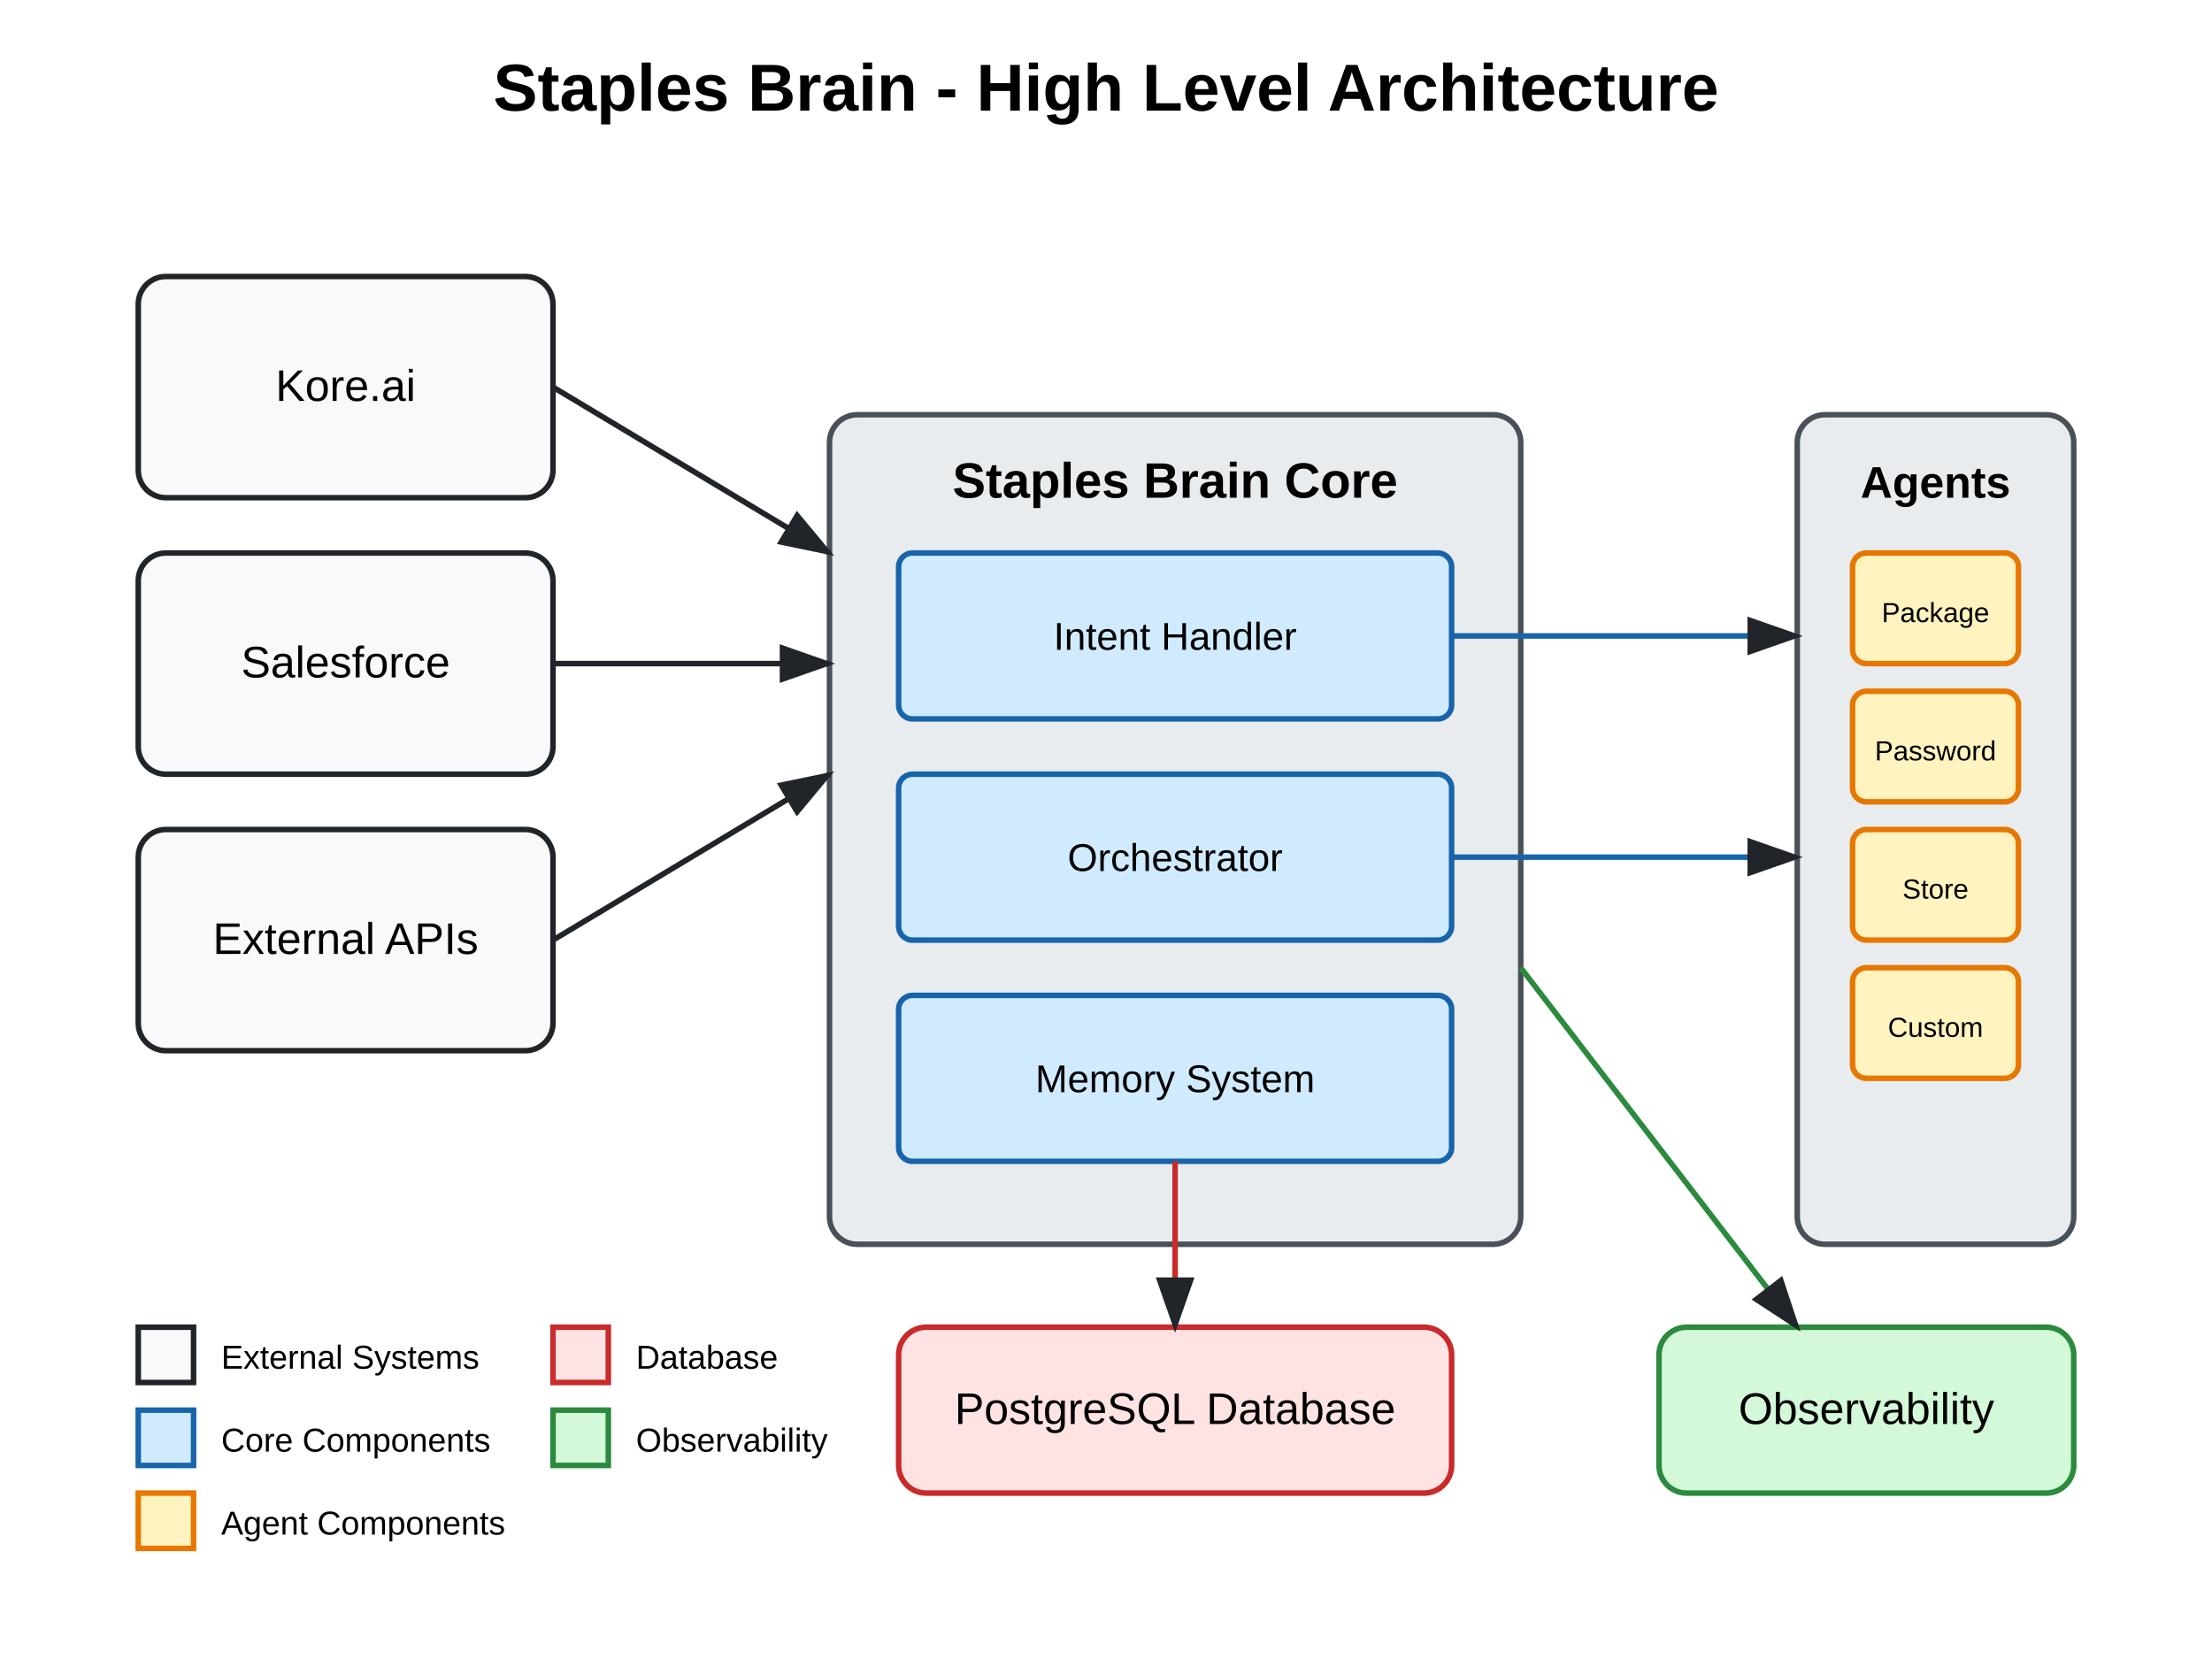
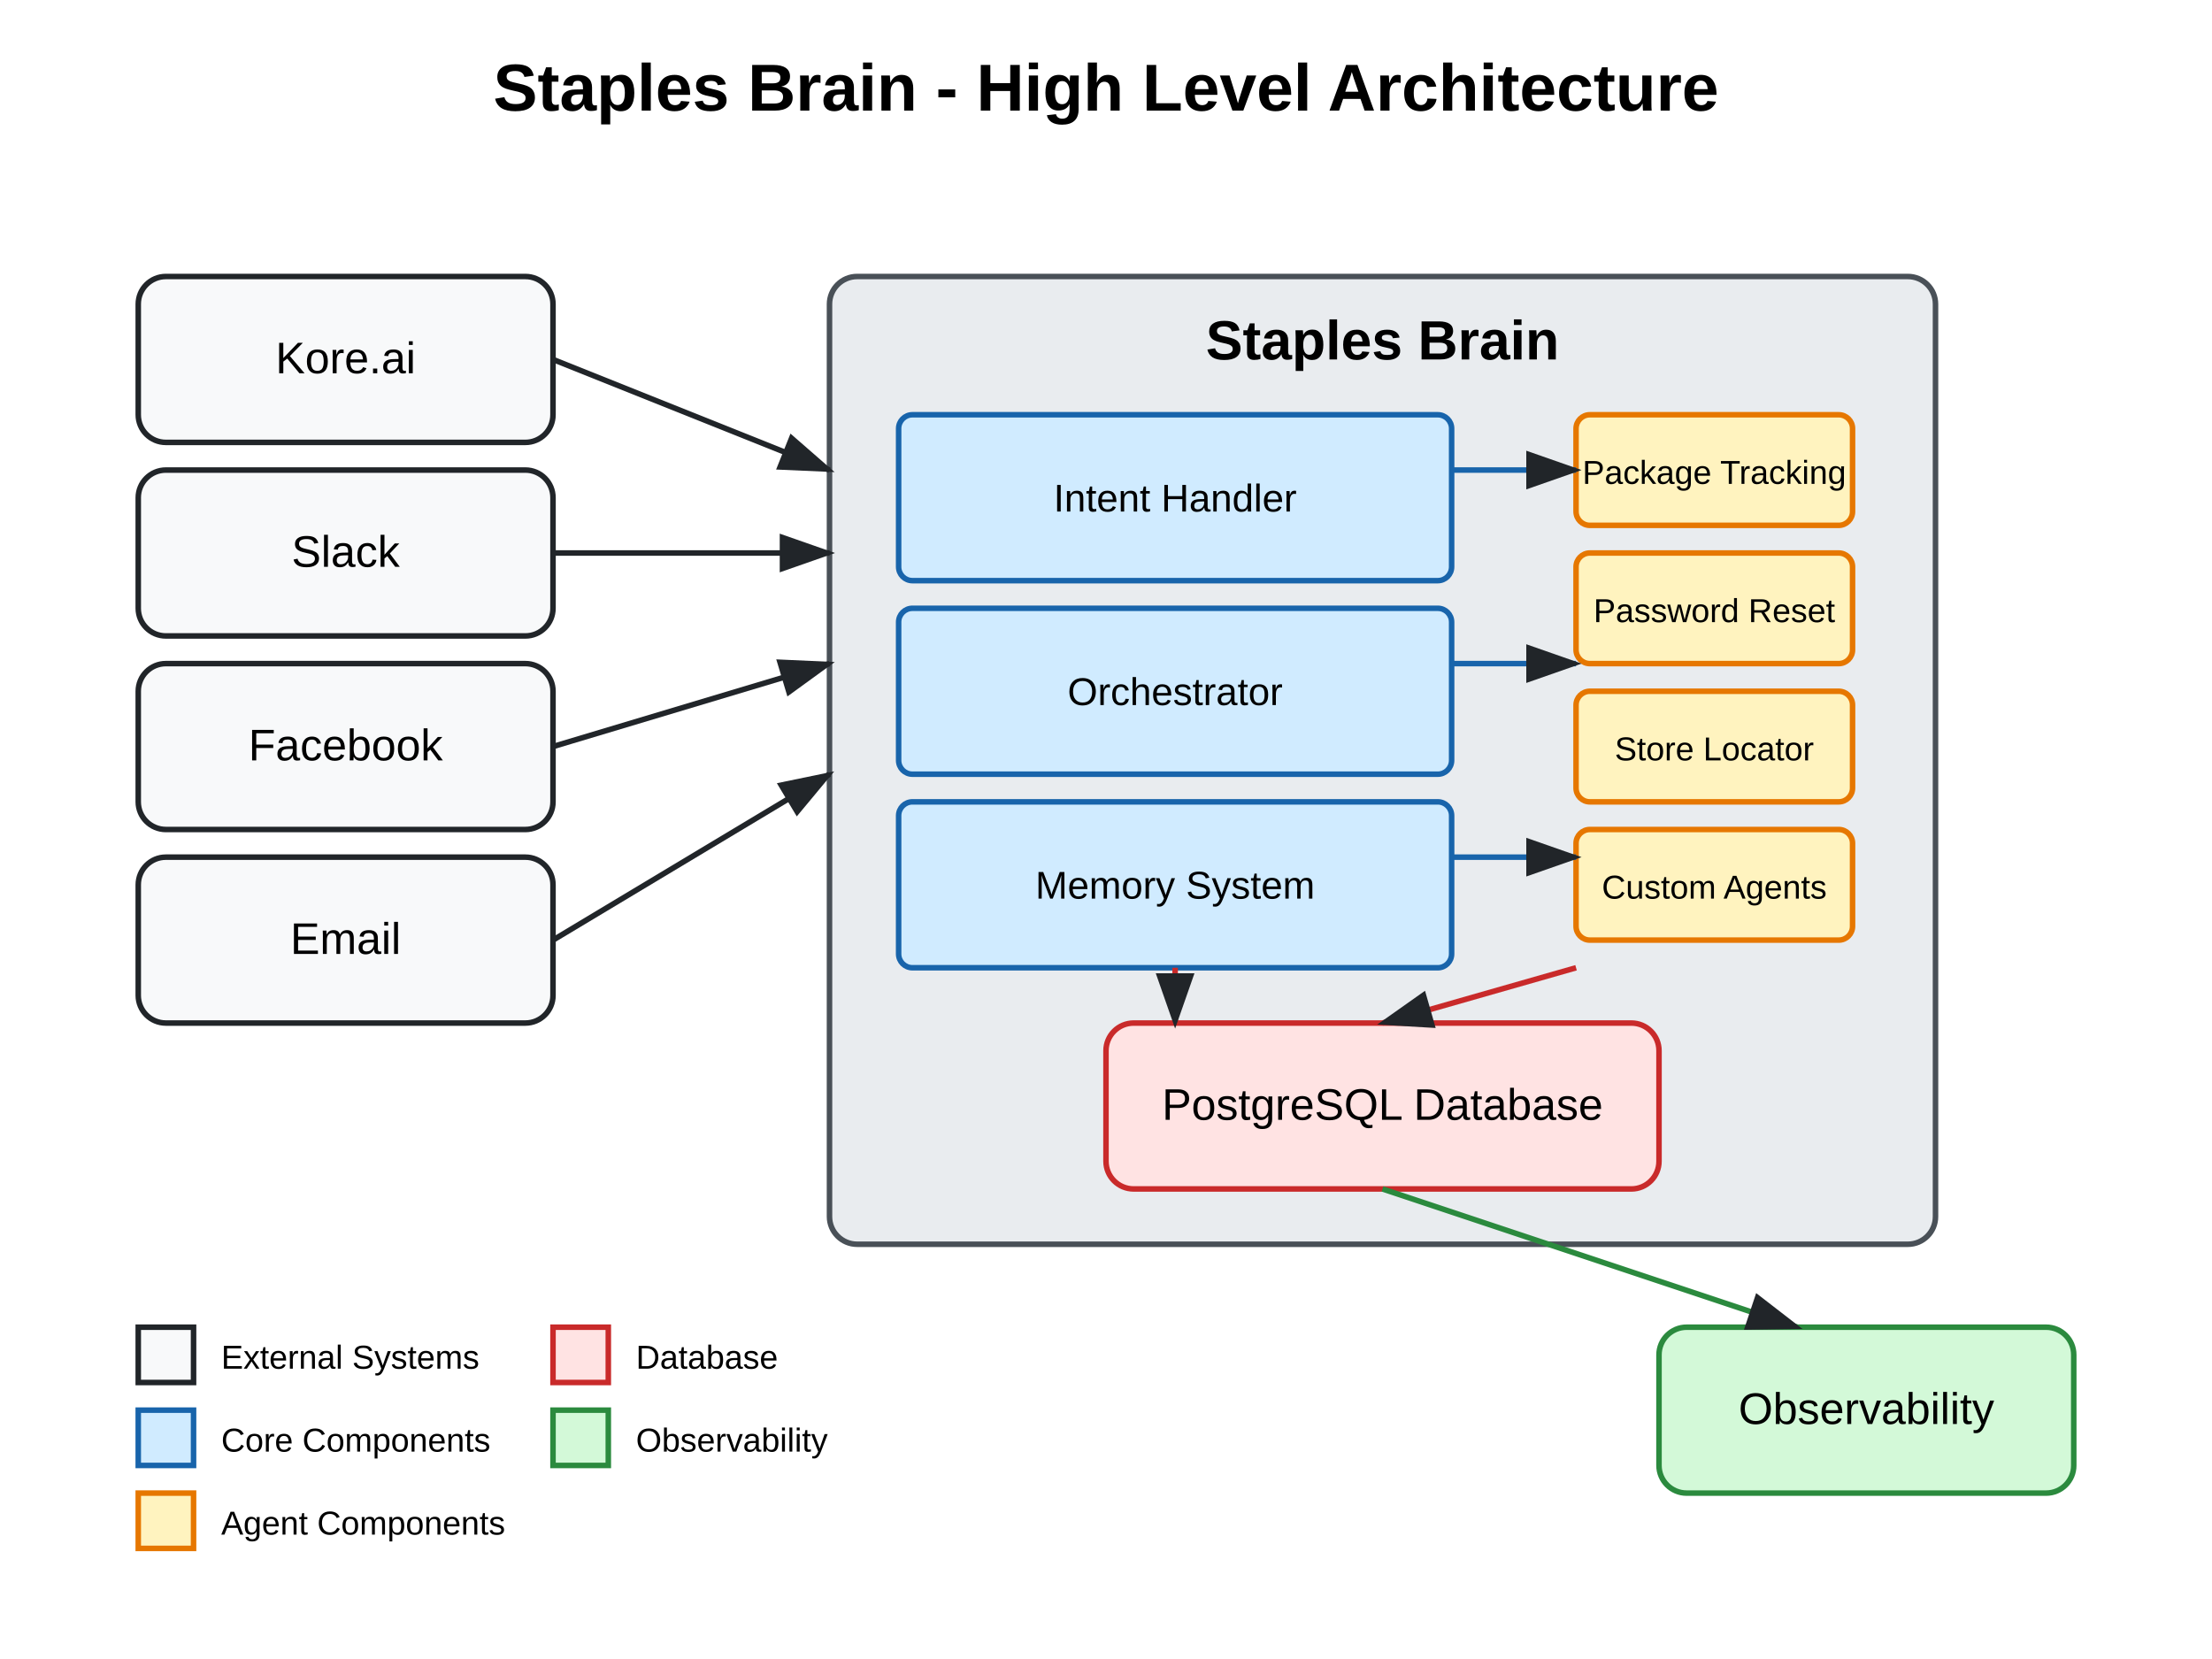
<svg xmlns="http://www.w3.org/2000/svg" width="800" height="600">
  <text x="400" y="40" font-family="Arial" font-size="24" font-weight="bold" text-anchor="middle">Staples Brain - High Level Architecture</text>
-   <rect x="50" y="100" width="150" height="80" rx="10" ry="10" fill="#f8f9fa" stroke="#212529" stroke-width="2" />
-   <text x="125" y="145" font-family="Arial" font-size="16" text-anchor="middle">Kore.ai</text>
-   <rect x="50" y="200" width="150" height="80" rx="10" ry="10" fill="#f8f9fa" stroke="#212529" stroke-width="2" />
-   <text x="125" y="245" font-family="Arial" font-size="16" text-anchor="middle">Salesforce</text>
-   <rect x="50" y="300" width="150" height="80" rx="10" ry="10" fill="#f8f9fa" stroke="#212529" stroke-width="2" />
-   <text x="125" y="345" font-family="Arial" font-size="16" text-anchor="middle">External APIs</text>
-   <rect x="300" y="150" width="250" height="300" rx="10" ry="10" fill="#e9ecef" stroke="#495057" stroke-width="2" />
-   <text x="425" y="180" font-family="Arial" font-size="18" font-weight="bold" text-anchor="middle">Staples Brain Core</text>
-   <rect x="325" y="200" width="200" height="60" rx="5" ry="5" fill="#d0ebff" stroke="#1864ab" stroke-width="2" />
-   <text x="425" y="235" font-family="Arial" font-size="14" text-anchor="middle">Intent Handler</text>
-   <rect x="325" y="280" width="200" height="60" rx="5" ry="5" fill="#d0ebff" stroke="#1864ab" stroke-width="2" />
-   <text x="425" y="315" font-family="Arial" font-size="14" text-anchor="middle">Orchestrator</text>
-   <rect x="325" y="360" width="200" height="60" rx="5" ry="5" fill="#d0ebff" stroke="#1864ab" stroke-width="2" />
-   <text x="425" y="395" font-family="Arial" font-size="14" text-anchor="middle">Memory System</text>
-   <rect x="650" y="150" width="100" height="300" rx="10" ry="10" fill="#e9ecef" stroke="#495057" stroke-width="2" />
-   <text x="700" y="180" font-family="Arial" font-size="16" font-weight="bold" text-anchor="middle">Agents</text>
-   <rect x="670" y="200" width="60" height="40" rx="5" ry="5" fill="#fff3bf" stroke="#e67700" stroke-width="2" />
-   <text x="700" y="225" font-family="Arial" font-size="10" text-anchor="middle">Package</text>
-   <rect x="670" y="250" width="60" height="40" rx="5" ry="5" fill="#fff3bf" stroke="#e67700" stroke-width="2" />
-   <text x="700" y="275" font-family="Arial" font-size="10" text-anchor="middle">Password</text>
-   <rect x="670" y="300" width="60" height="40" rx="5" ry="5" fill="#fff3bf" stroke="#e67700" stroke-width="2" />
-   <text x="700" y="325" font-family="Arial" font-size="10" text-anchor="middle">Store</text>
-   <rect x="670" y="350" width="60" height="40" rx="5" ry="5" fill="#fff3bf" stroke="#e67700" stroke-width="2" />
-   <text x="700" y="375" font-family="Arial" font-size="10" text-anchor="middle">Custom</text>
-   <rect x="325" y="480" width="200" height="60" rx="10" ry="10" fill="#ffe3e3" stroke="#c92a2a" stroke-width="2" />
-   <text x="425" y="515" font-family="Arial" font-size="16" text-anchor="middle">PostgreSQL Database</text>
+   <rect x="50" y="100" width="150" height="60" rx="10" ry="10" fill="#f8f9fa" stroke="#212529" stroke-width="2" />
+   <text x="125" y="135" font-family="Arial" font-size="16" text-anchor="middle">Kore.ai</text>
+   <rect x="50" y="170" width="150" height="60" rx="10" ry="10" fill="#f8f9fa" stroke="#212529" stroke-width="2" />
+   <text x="125" y="205" font-family="Arial" font-size="16" text-anchor="middle">Slack</text>
+   <rect x="50" y="240" width="150" height="60" rx="10" ry="10" fill="#f8f9fa" stroke="#212529" stroke-width="2" />
+   <text x="125" y="275" font-family="Arial" font-size="16" text-anchor="middle">Facebook</text>
+   <rect x="50" y="310" width="150" height="60" rx="10" ry="10" fill="#f8f9fa" stroke="#212529" stroke-width="2" />
+   <text x="125" y="345" font-family="Arial" font-size="16" text-anchor="middle">Email</text>
+   <rect x="300" y="100" width="400" height="350" rx="10" ry="10" fill="#e9ecef" stroke="#495057" stroke-width="2" />
+   <text x="500" y="130" font-family="Arial" font-size="20" font-weight="bold" text-anchor="middle">Staples Brain</text>
+   <rect x="325" y="150" width="200" height="60" rx="5" ry="5" fill="#d0ebff" stroke="#1864ab" stroke-width="2" />
+   <text x="425" y="185" font-family="Arial" font-size="14" text-anchor="middle">Intent Handler</text>
+   <rect x="325" y="220" width="200" height="60" rx="5" ry="5" fill="#d0ebff" stroke="#1864ab" stroke-width="2" />
+   <text x="425" y="255" font-family="Arial" font-size="14" text-anchor="middle">Orchestrator</text>
+   <rect x="325" y="290" width="200" height="60" rx="5" ry="5" fill="#d0ebff" stroke="#1864ab" stroke-width="2" />
+   <text x="425" y="325" font-family="Arial" font-size="14" text-anchor="middle">Memory System</text>
+   <rect x="570" y="150" width="100" height="40" rx="5" ry="5" fill="#fff3bf" stroke="#e67700" stroke-width="2" />
+   <text x="620" y="175" font-family="Arial" font-size="12" text-anchor="middle">Package Tracking</text>
+   <rect x="570" y="200" width="100" height="40" rx="5" ry="5" fill="#fff3bf" stroke="#e67700" stroke-width="2" />
+   <text x="620" y="225" font-family="Arial" font-size="12" text-anchor="middle">Password Reset</text>
+   <rect x="570" y="250" width="100" height="40" rx="5" ry="5" fill="#fff3bf" stroke="#e67700" stroke-width="2" />
+   <text x="620" y="275" font-family="Arial" font-size="12" text-anchor="middle">Store Locator</text>
+   <rect x="570" y="300" width="100" height="40" rx="5" ry="5" fill="#fff3bf" stroke="#e67700" stroke-width="2" />
+   <text x="620" y="325" font-family="Arial" font-size="12" text-anchor="middle">Custom Agents</text>
+   <rect x="400" y="370" width="200" height="60" rx="10" ry="10" fill="#ffe3e3" stroke="#c92a2a" stroke-width="2" />
+   <text x="500" y="405" font-family="Arial" font-size="16" text-anchor="middle">PostgreSQL Database</text>
  <rect x="600" y="480" width="150" height="60" rx="10" ry="10" fill="#d3f9d8" stroke="#2b8a3e" stroke-width="2" />
  <text x="675" y="515" font-family="Arial" font-size="16" text-anchor="middle">Observability</text>
-   <line x1="200" y1="140" x2="300" y2="200" stroke="#212529" stroke-width="2" marker-end="url(#arrowhead)" />
-   <line x1="200" y1="240" x2="300" y2="240" stroke="#212529" stroke-width="2" marker-end="url(#arrowhead)" />
+   <line x1="200" y1="130" x2="300" y2="170" stroke="#212529" stroke-width="2" marker-end="url(#arrowhead)" />
+   <line x1="200" y1="200" x2="300" y2="200" stroke="#212529" stroke-width="2" marker-end="url(#arrowhead)" />
+   <line x1="200" y1="270" x2="300" y2="240" stroke="#212529" stroke-width="2" marker-end="url(#arrowhead)" />
  <line x1="200" y1="340" x2="300" y2="280" stroke="#212529" stroke-width="2" marker-end="url(#arrowhead)" />
-   <line x1="525" y1="230" x2="650" y2="230" stroke="#1864ab" stroke-width="2" marker-end="url(#arrowhead)" />
-   <line x1="525" y1="310" x2="650" y2="310" stroke="#1864ab" stroke-width="2" marker-end="url(#arrowhead)" />
-   <line x1="425" y1="420" x2="425" y2="480" stroke="#c92a2a" stroke-width="2" marker-end="url(#arrowhead)" />
-   <line x1="550" y1="350" x2="650" y2="480" stroke="#2b8a3e" stroke-width="2" marker-end="url(#arrowhead)" />
+   <line x1="525" y1="170" x2="570" y2="170" stroke="#1864ab" stroke-width="2" marker-end="url(#arrowhead)" />
+   <line x1="525" y1="240" x2="570" y2="240" stroke="#1864ab" stroke-width="2" marker-end="url(#arrowhead)" />
+   <line x1="525" y1="310" x2="570" y2="310" stroke="#1864ab" stroke-width="2" marker-end="url(#arrowhead)" />
+   <line x1="425" y1="350" x2="425" y2="370" stroke="#c92a2a" stroke-width="2" marker-end="url(#arrowhead)" />
+   <line x1="570" y1="350" x2="500" y2="370" stroke="#c92a2a" stroke-width="2" marker-end="url(#arrowhead)" />
+   <line x1="500" y1="430" x2="650" y2="480" stroke="#2b8a3e" stroke-width="2" marker-end="url(#arrowhead)" />
  <defs>
    <marker id="arrowhead" markerWidth="10" markerHeight="7" refX="9" refY="3.5" orient="auto">
      <polygon points="0 0, 10 3.5, 0 7" fill="#212529" />
    </marker>
  </defs>
  <rect x="50" y="480" width="20" height="20" fill="#f8f9fa" stroke="#212529" stroke-width="2" />
  <text x="80" y="495" font-family="Arial" font-size="12">External Systems</text>
  <rect x="50" y="510" width="20" height="20" fill="#d0ebff" stroke="#1864ab" stroke-width="2" />
  <text x="80" y="525" font-family="Arial" font-size="12">Core Components</text>
  <rect x="50" y="540" width="20" height="20" fill="#fff3bf" stroke="#e67700" stroke-width="2" />
  <text x="80" y="555" font-family="Arial" font-size="12">Agent Components</text>
  <rect x="200" y="480" width="20" height="20" fill="#ffe3e3" stroke="#c92a2a" stroke-width="2" />
  <text x="230" y="495" font-family="Arial" font-size="12">Database</text>
  <rect x="200" y="510" width="20" height="20" fill="#d3f9d8" stroke="#2b8a3e" stroke-width="2" />
  <text x="230" y="525" font-family="Arial" font-size="12">Observability</text>
</svg>
